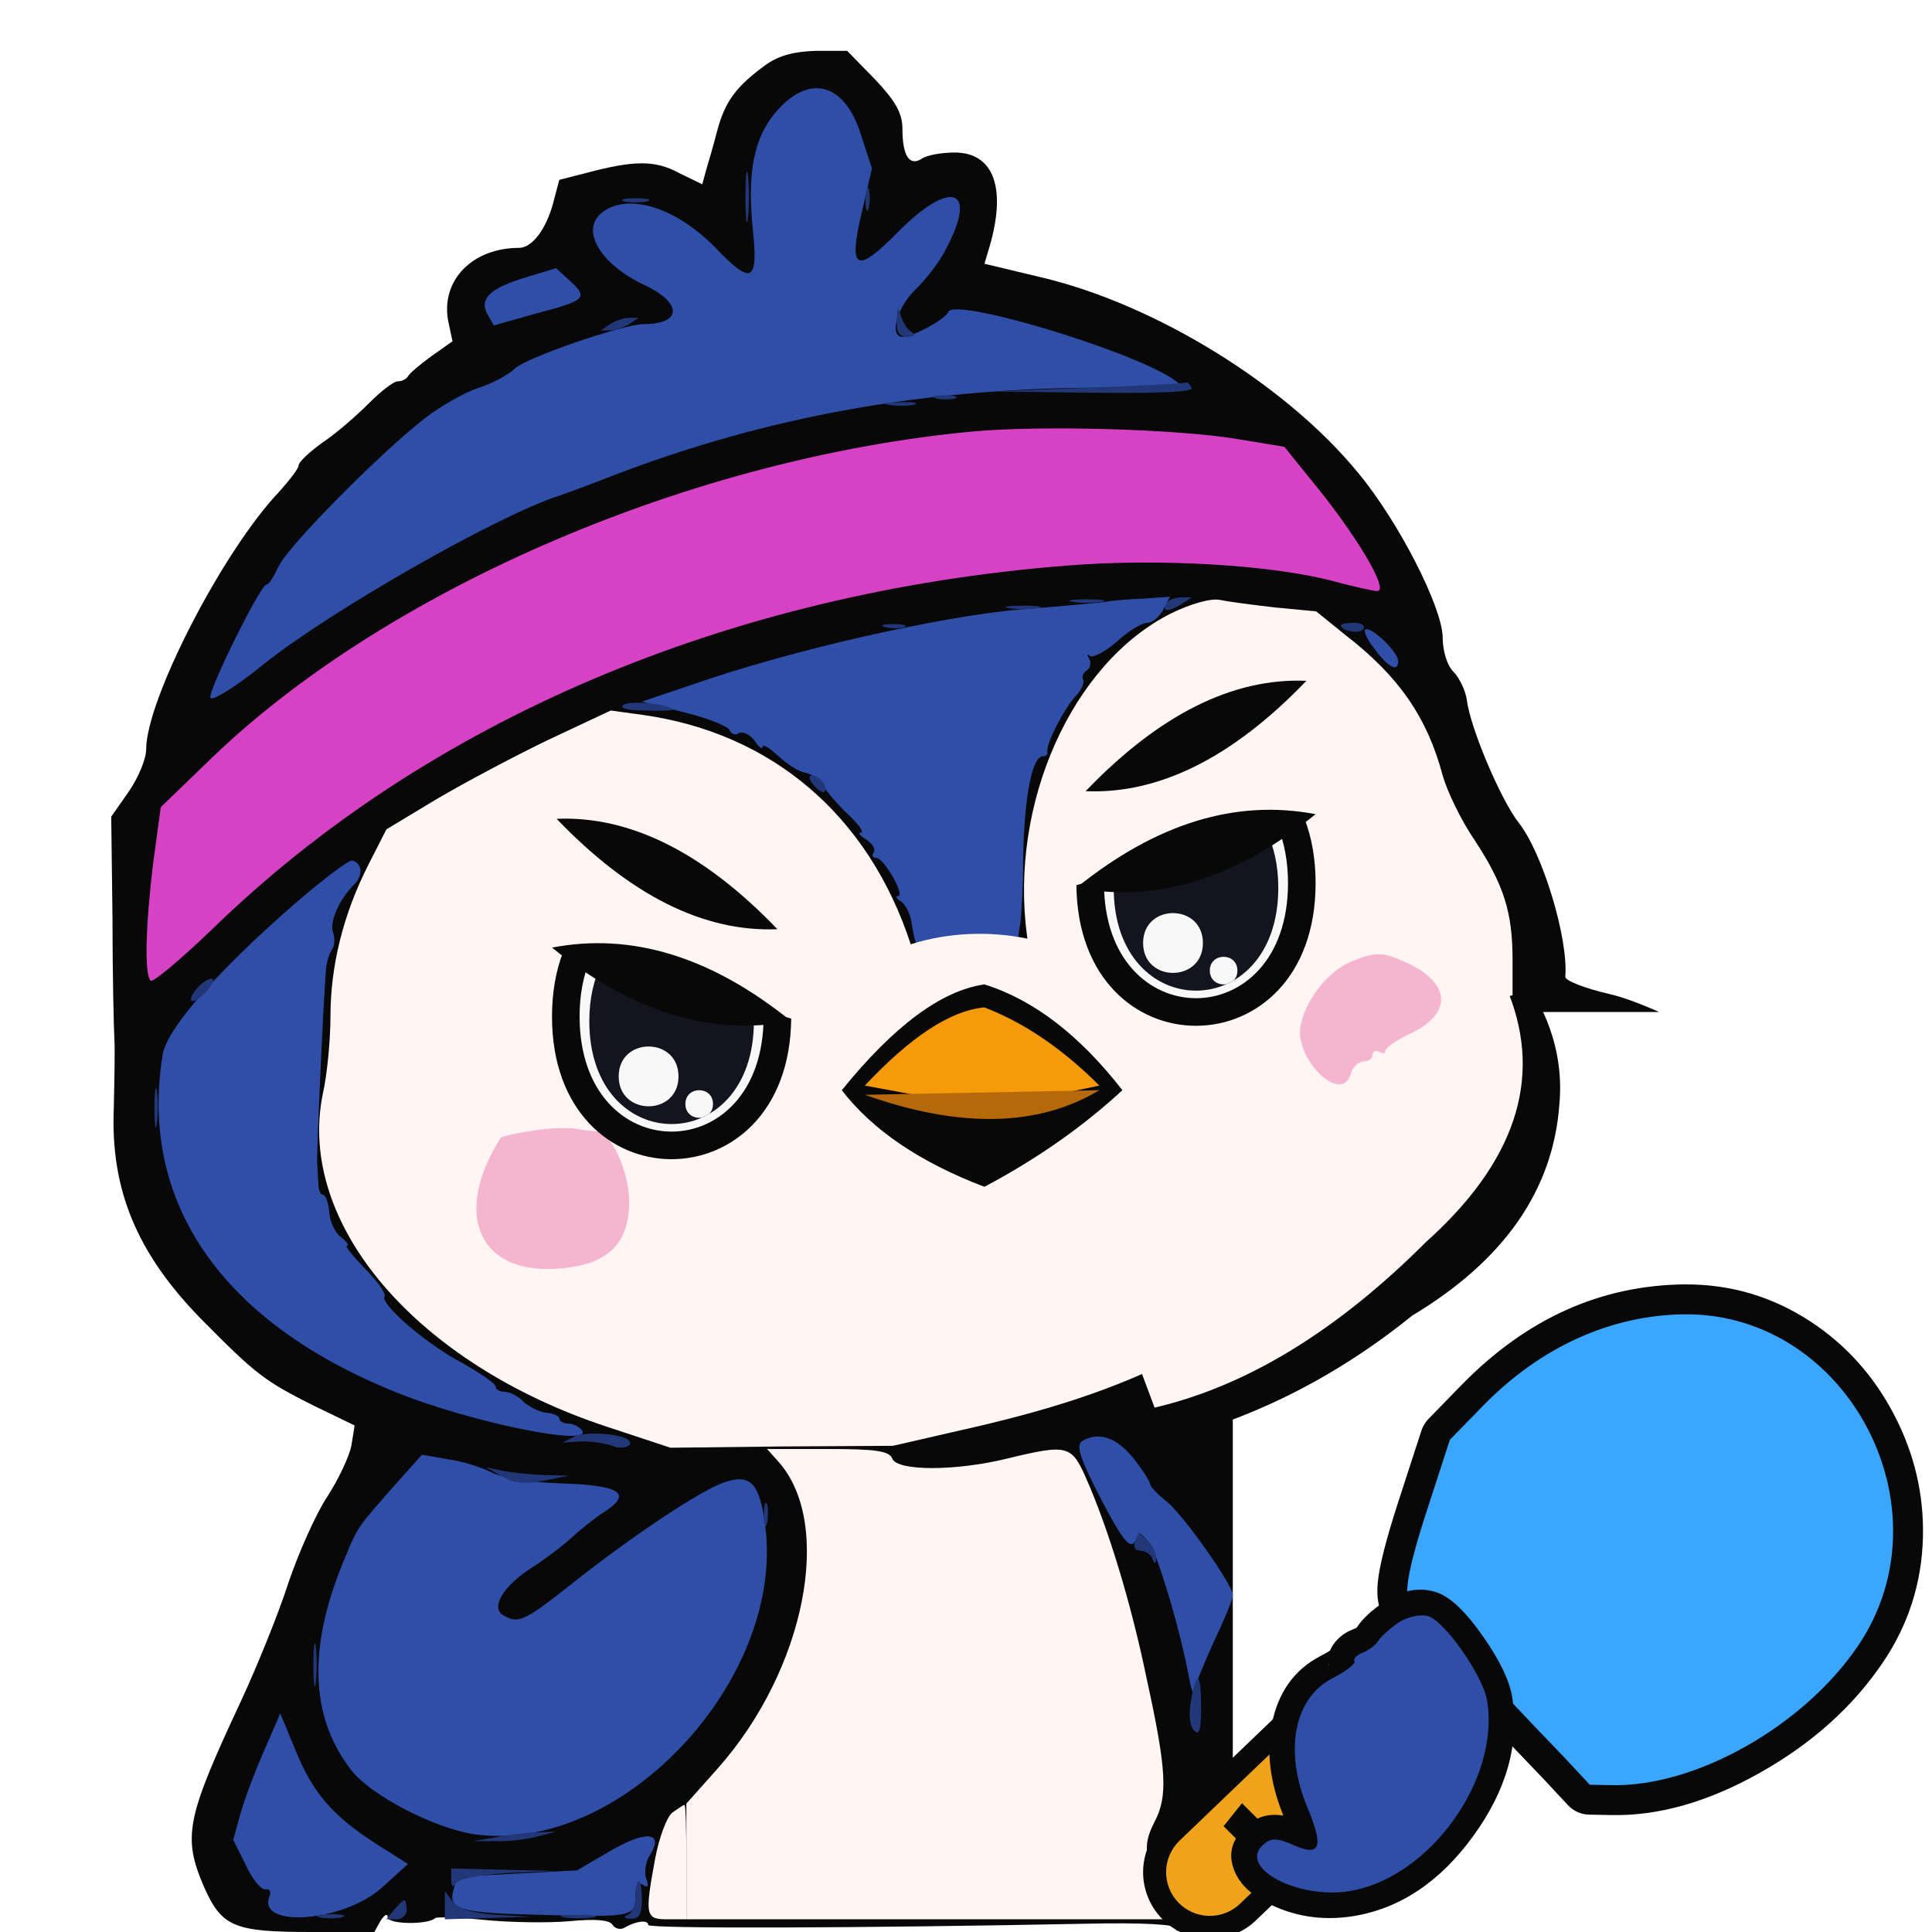
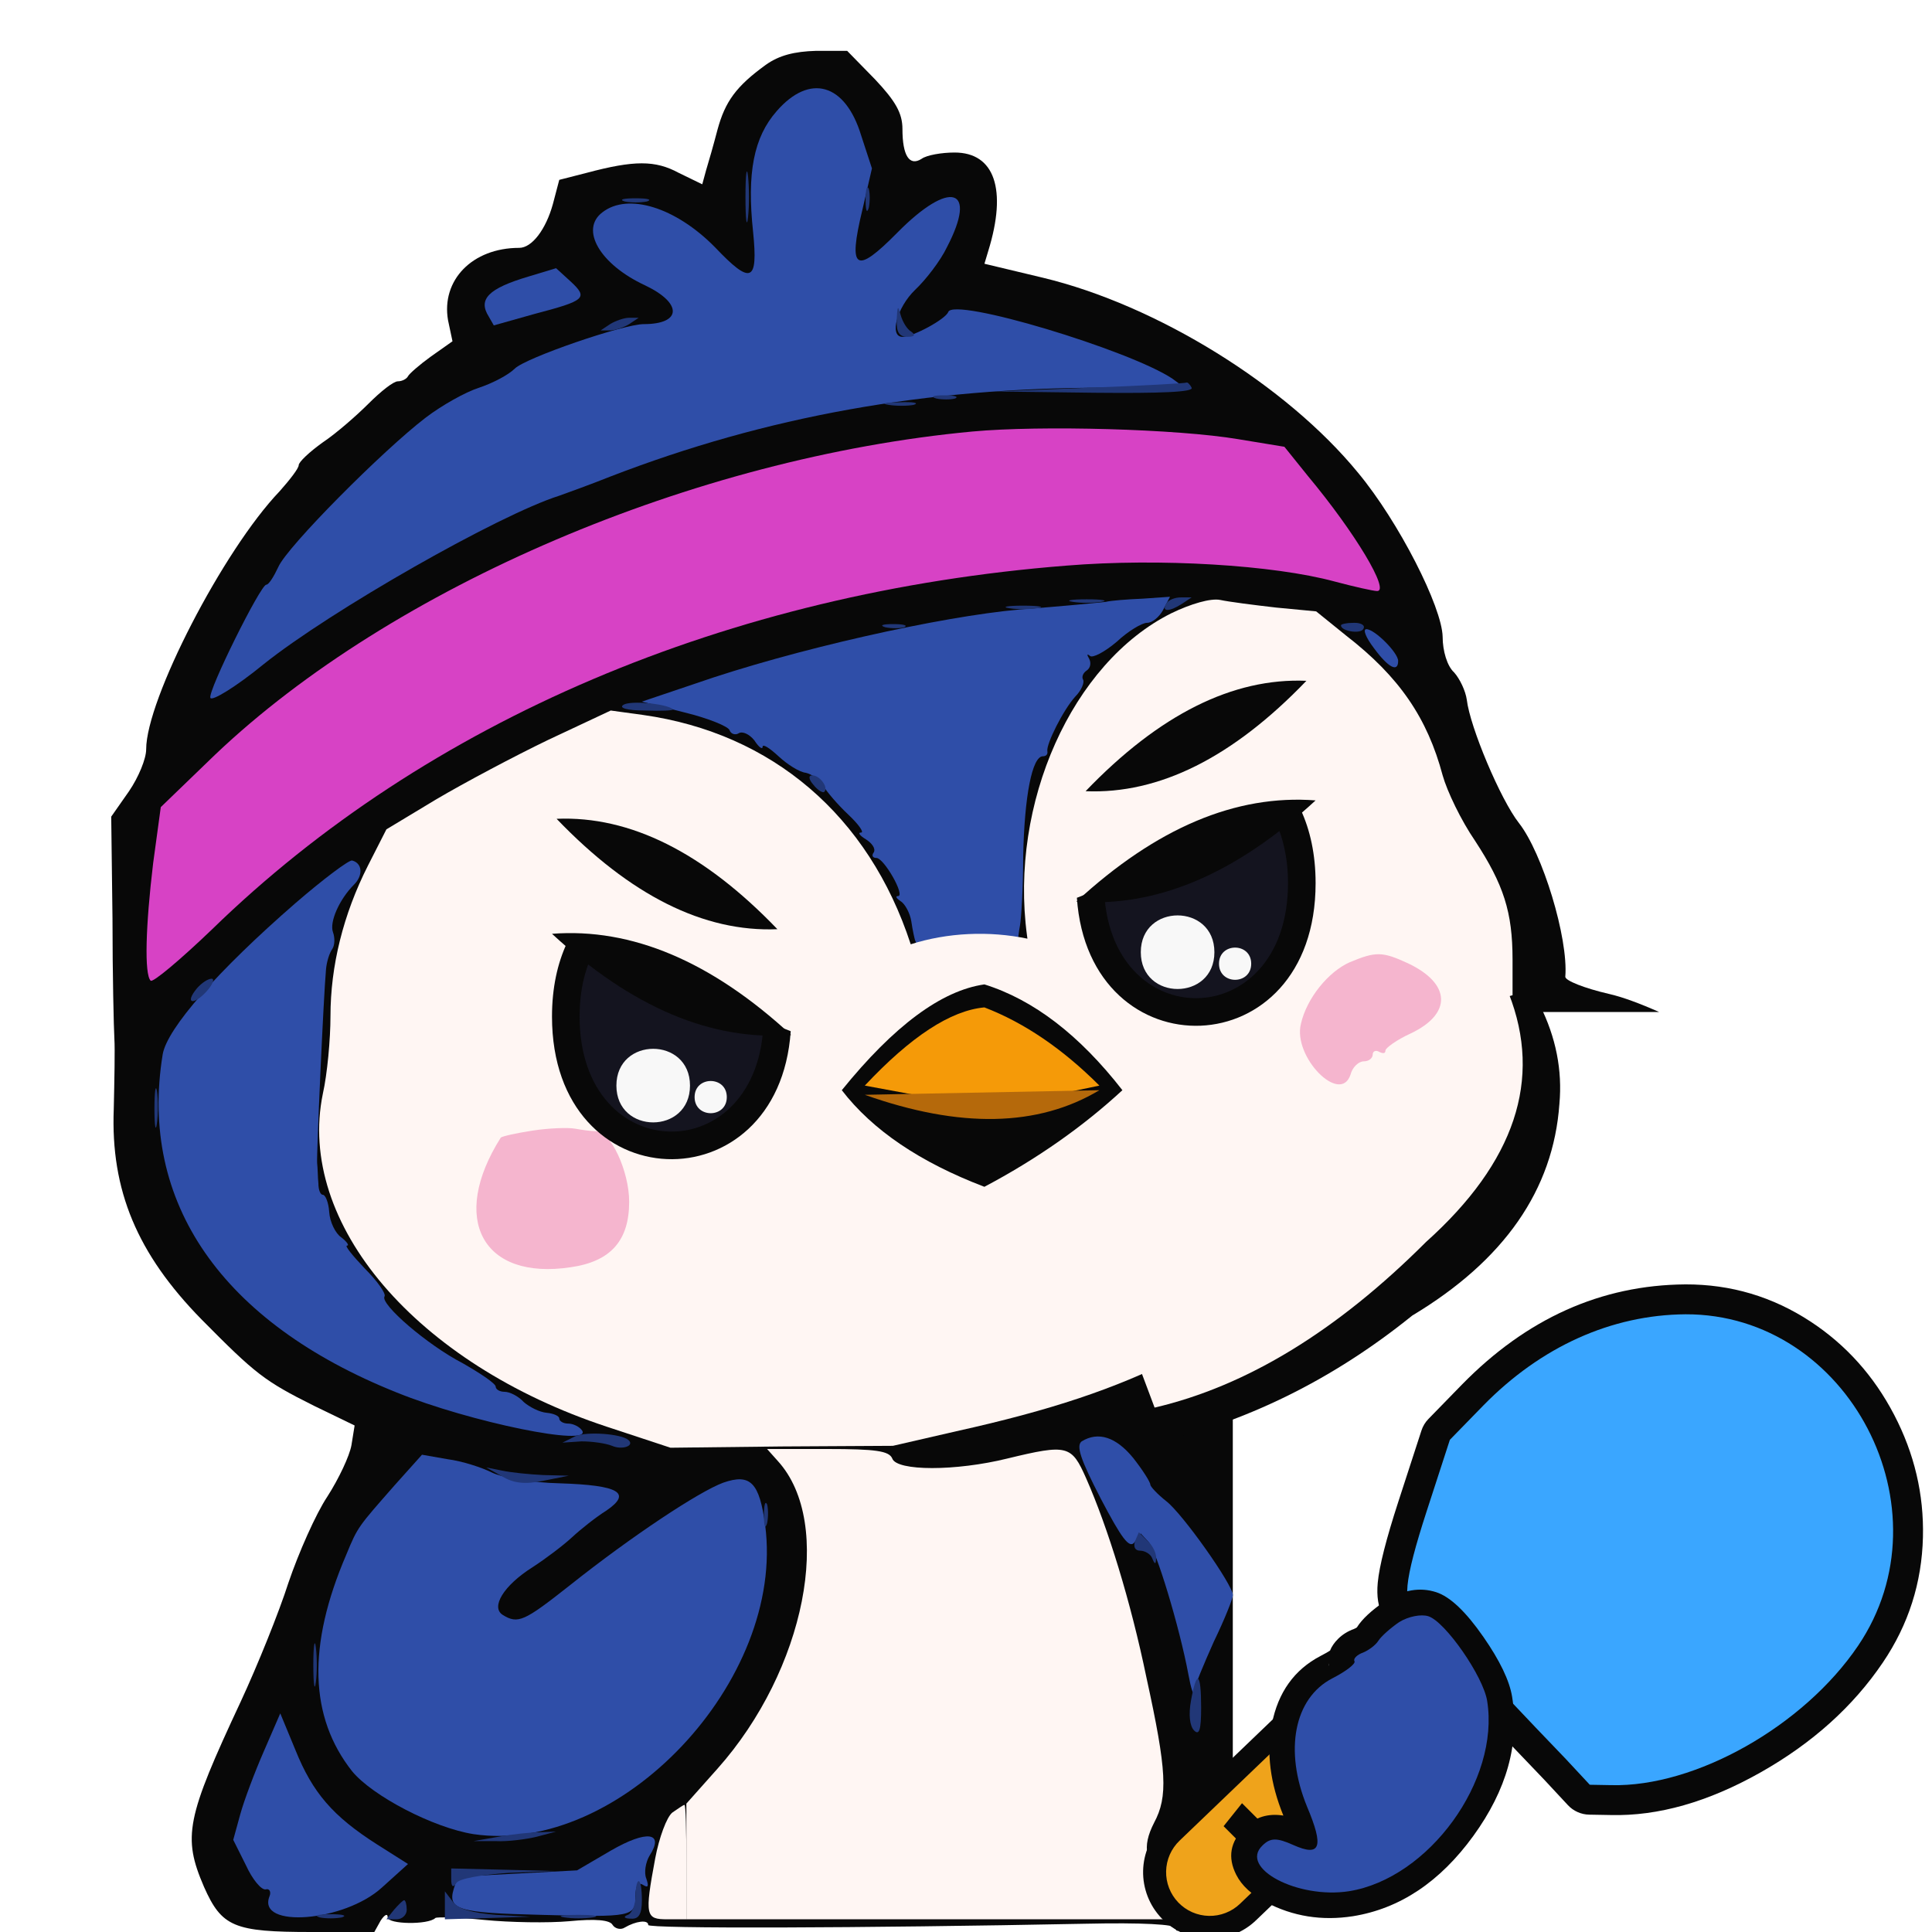
<svg xmlns="http://www.w3.org/2000/svg" viewBox="0 0 420 420" aria-hidden="true" class="sthings" data-character="pip">
  <g data-pip-part="body">
    <path fill="#080808" fill-rule="evenodd" d="M166.48 14.092C169.382 12.02 172.697 11.191 177.395 11.053H184.164L190.243 17.27C194.664 21.967 196.184 24.592 196.184 28.046C196.184 33.849 197.704 36.197 200.329 34.539C201.434 33.711 204.75 33.158 207.513 33.158C216.217 33.158 218.98 41.171 214.836 54.572L214.007 57.336L226.717 60.375C251.447 66.316 279.632 83.724 295.243 102.789C304.086 113.428 313.48 131.941 313.618 138.434C313.618 141.474 314.586 144.789 316.105 146.171C317.349 147.553 318.592 150.178 318.868 152.112C319.559 158.053 326.191 173.803 330.197 178.914C335.309 185.408 340.974 203.921 340.283 212.349C340.283 213.178 344.428 214.836 349.816 216.079C352.695 216.728 356.599 218.186 360.677 220H268V416.327C267.397 416.533 266.736 416.841 266.092 417.237C264.158 418.204 261.809 418.618 260.704 418.204C259.599 417.789 257.941 418.204 257.112 419.033C256.283 419.862 255.592 420 255.592 419.171C255.592 418.342 248.27 417.928 235.974 418.204C187.066 419.171 140.921 419.309 140.921 418.48C140.921 417.237 138.158 417.651 135.809 419.033C134.98 419.586 133.737 419.309 133.184 418.48C132.632 417.375 129.454 417.099 123.789 417.651C119.23 418.066 110.803 417.928 105.276 417.375C99.75 416.822 94.914 416.684 94.638 416.961C93.118 418.48 84.276 418.342 84.276 416.822C84.276 415.855 83.586 416.27 82.757 417.513L81.375 420H67.697C50.842 420 48.217 418.895 44.349 410.191C39.651 399.276 40.48 395.27 52.362 369.849C55.954 362.112 60.651 350.507 62.724 344.013C64.934 337.52 68.664 329.092 71.151 325.362C73.638 321.493 75.987 316.52 76.401 314.171L77.092 309.888L68.25 305.605C57.474 300.217 55.539 298.697 43.796 286.816C29.842 272.586 24.039 258.77 24.73 241.086C24.868 235.007 25.007 228.099 24.868 225.888C24.73 223.539 24.454 211.796 24.454 199.638L24.178 177.533L28.046 172.007C30.118 168.967 31.776 164.961 31.776 162.888C31.776 152.112 48.493 119.645 60.789 106.796C63 104.309 64.934 101.822 64.934 101.132C64.934 100.441 67.283 98.23 70.184 96.158C73.086 94.224 77.507 90.355 80.132 87.73C82.757 85.105 85.52 82.895 86.487 82.895C87.454 82.895 88.421 82.342 88.697 81.789C88.974 81.237 91.184 79.303 93.671 77.507L98.368 74.191L97.401 69.632C95.882 60.928 102.651 53.882 112.875 53.882C115.638 53.882 118.678 49.875 120.197 44.349L121.579 39.099L127.52 37.579C137.882 34.816 142.441 34.816 147.553 37.579L152.664 40.066L153.493 37.026C154.046 35.23 155.151 31.362 155.98 28.184C157.638 22.105 159.987 18.789 166.48 14.092Z" />
    <path fill="#080808" fill-rule="evenodd" d="M318 198Q341 218 339 240Q337 268 307 286Q281 307 250 314L247 301Q285 291 301 270Q322 247 318 223V198Z" />
    <path fill="#2f4ea8" fill-rule="evenodd" d="M168.829 24.178C163.855 29.842 162.336 37.579 163.717 50.428C164.822 61.342 163.303 62.033 155.428 53.743C146.862 45.039 136.5 41.862 130.974 46.145C126 49.875 130.421 57.474 140.23 62.033C148.382 65.901 148.243 70.461 139.954 70.461C135.533 70.461 114.257 77.783 111.908 80.132C110.526 81.513 107.072 83.309 104.171 84.276C101.132 85.243 96.02 88.145 92.566 90.77C83.171 97.954 62.447 118.816 60.513 123.237C59.546 125.309 58.441 127.105 57.888 127.105C56.645 127.105 45.178 150.178 45.73 151.697C46.007 152.526 51.257 149.349 57.336 144.375C71.842 132.77 108.454 111.908 121.579 107.763C123.513 107.072 128.487 105.276 132.632 103.618C166.618 90.493 201.296 84.276 240.118 84.276H257.526L254.901 82.342C245.645 76.125 207.237 64.52 206.132 67.836C205.579 69.355 198.533 73.224 196.184 73.224C193.283 73.224 194.941 66.868 198.947 63C201.296 60.789 204.474 56.645 205.855 53.743C212.625 40.757 206.546 38.961 195.079 50.566C185.961 59.822 184.303 58.717 187.48 45.592L189.553 36.612L187.204 29.428C183.75 18.099 176.013 15.888 168.829 24.178Z" />
    <path fill="#2f4ea8" fill-rule="evenodd" d="M114.947 60.099C106.105 62.724 103.895 65.072 106.243 68.803L107.349 70.737L116.191 68.25C127.243 65.349 127.934 64.796 124.066 61.204L120.888 58.303L114.947 60.099Z" />
    <path fill="#2f4ea8" fill-rule="evenodd" d="M240.395 130.836C239.289 130.974 230.862 131.803 221.743 132.493C204.474 134.013 172.421 141.197 151.007 148.658L139.539 152.526L148.796 154.875C153.908 156.118 158.329 157.914 158.605 158.743C158.882 159.572 159.849 159.849 160.539 159.434C161.368 158.882 162.888 159.572 163.993 160.954C164.961 162.474 165.789 163.026 165.789 162.336C165.789 161.645 167.309 162.612 169.243 164.408C171.178 166.204 173.803 167.862 175.184 168C176.428 168.276 178.224 169.52 178.914 170.763C179.743 172.145 182.092 174.908 184.441 177.118C186.651 179.191 187.895 180.987 187.204 180.987C186.375 180.987 186.928 181.678 188.309 182.507C189.553 183.336 190.382 184.441 189.967 185.27C189.414 185.961 189.691 186.513 190.52 186.513C192.178 186.513 196.875 194.803 195.217 194.803C194.526 194.803 194.941 195.355 195.77 195.908C196.737 196.461 197.842 198.533 198.118 200.329C198.395 202.263 198.809 204.059 198.947 204.474C199.224 204.888 199.224 205.579 199.086 206.132C199.086 206.822 199.638 207.237 200.467 207.237C201.296 207.237 201.711 208.066 201.296 209.171C200.053 212.211 203.921 212.901 209.171 210.691C211.934 209.586 215.664 208.618 217.599 208.618C219.947 208.618 221.053 207.789 221.191 206.132C221.191 204.888 221.467 202.539 221.743 201.158C222.02 199.638 222.434 192.868 222.434 185.961C222.711 173.112 224.368 164.408 226.717 164.408C227.408 164.408 227.822 163.993 227.684 163.303C227.408 161.783 231.138 154.322 233.763 151.421C235.145 150.039 235.836 148.243 235.421 147.691C235.145 147.138 235.421 146.309 236.25 145.757C237.079 145.204 237.217 144.099 236.803 143.27C236.25 142.303 236.25 142.026 236.941 142.579C237.493 143.132 240.118 141.75 242.743 139.539C245.23 137.191 248.27 135.395 249.375 135.395C250.48 135.395 252 134.151 252.829 132.632L254.349 129.73L248.408 130.145C245.092 130.283 241.5 130.559 240.395 130.836Z" />
    <path fill="#2f4ea8" fill-rule="evenodd" d="M298.697 140.921C301.737 145.066 303.947 146.309 303.947 143.684C303.947 141.888 298.836 136.776 297.039 136.776C296.211 136.776 296.901 138.572 298.697 140.921Z" />
    <path fill="#2f4ea8" fill-rule="evenodd" d="M64.243 196.322C47.388 210.967 36.336 223.539 35.368 229.204C30.118 261.395 48.217 287.507 86.211 302.704C102.237 309.197 128.763 314.586 126.553 310.993C126 310.164 124.618 309.474 123.513 309.474C122.408 309.474 121.579 308.921 121.579 308.368C121.579 307.816 120.336 307.263 118.816 307.125C117.296 306.987 115.086 305.882 113.842 304.776C112.737 303.533 110.803 302.566 109.697 302.566C108.592 302.566 107.763 302.013 107.763 301.461C107.763 300.77 104.447 298.559 100.579 296.349C92.842 292.342 82.618 283.5 83.586 281.842C84 281.289 82.066 278.526 79.303 275.763C76.678 273 74.882 270.789 75.434 270.789C75.987 270.789 75.434 269.961 74.191 268.993C72.947 268.164 71.704 265.678 71.566 263.467C71.428 261.395 70.737 259.737 70.184 259.737C69.632 259.737 69.217 258.632 69.217 257.25C69.079 256.007 69.079 253.934 68.941 252.829C68.803 250.895 70.322 216.77 70.875 210.691C71.013 209.171 71.566 207.237 72.257 206.27C72.809 205.441 72.809 203.783 72.395 202.678C71.566 200.467 73.776 195.493 76.954 192.316C79.026 190.243 78.75 187.618 76.539 187.066C75.849 186.928 70.322 191.072 64.243 196.322Z" />
    <path fill="#2f4ea8" fill-rule="evenodd" d="M235.145 313.342C233.901 314.309 234.868 317.211 239.289 325.776C243.849 334.48 245.507 336.691 246.612 335.309L247.993 333.375L249.651 335.171C251.309 336.829 256.421 353.684 258.355 364.046C258.908 367.086 259.461 368.743 259.599 367.776C259.599 366.671 261.671 361.836 263.882 356.862C266.23 352.026 268.026 347.467 268.026 346.776C268.026 344.566 257.112 329.092 253.52 326.329C251.586 324.809 250.066 323.151 250.066 322.737C250.066 322.184 248.408 319.559 246.336 316.934C242.605 312.375 238.737 311.132 235.145 313.342Z" />
    <path fill="#2f4ea8" fill-rule="evenodd" d="M85.796 322.875C77.921 331.855 77.783 331.855 75.296 337.934C66.73 357.829 67.283 373.303 76.539 385.046C80.961 390.434 94.224 397.342 102.928 398.724C134.842 403.421 170.763 365.289 166.342 331.579C165.099 322.322 163.164 320.25 157.224 322.322C151.974 324.257 137.329 333.928 123.789 344.704C113.98 352.441 112.599 353.132 109.283 351.059C106.658 349.401 109.421 344.704 115.776 340.697C118.539 338.901 122.408 336 124.342 334.204C126.276 332.408 129.592 329.783 131.803 328.401C137.467 324.533 134.566 322.875 121.717 322.461C115.5 322.322 109.145 321.217 106.934 320.112C104.724 319.007 100.441 317.625 97.263 317.211L91.737 316.243L85.796 322.875Z" />
    <path fill="#2f4ea8" fill-rule="evenodd" d="M57.336 380.763C55.401 385.184 53.053 391.401 52.224 394.441L50.704 399.967L53.467 405.493C54.849 408.533 56.783 410.882 57.75 410.743C58.579 410.467 58.993 411.296 58.579 412.263C55.816 419.309 74.882 417.789 83.033 410.329L88.697 405.217L81.928 400.934C72.395 394.855 67.974 389.743 64.243 380.487L60.928 372.474L57.336 380.763Z" />
    <path fill="#2f4ea8" fill-rule="evenodd" d="M132.77 402.316 125.447 406.599 112.461 407.289 99.474 407.98 98.645 410.605C97.263 415.164 99.612 415.855 117.572 416.27C137.467 416.822 138.158 416.684 138.158 412.125C138.158 409.914 138.711 409.086 139.816 409.776C140.921 410.467 141.059 410.053 140.507 408.395C139.954 407.151 140.368 404.803 141.197 403.421C144.513 398.309 140.645 397.757 132.77 402.316Z" />
    <path fill="#213777" fill-rule="evenodd" d="M162.059 42.829C162.059 47.803 162.336 49.737 162.612 47.25C162.888 44.901 162.888 40.757 162.612 38.27C162.336 35.921 162.059 37.855 162.059 42.829Z" />
    <path fill="#213777" fill-rule="evenodd" d="M188.171 43.52C188.171 45.73 188.447 46.559 188.862 45.178C189.138 43.934 189.138 42 188.862 41.033C188.447 40.204 188.171 41.171 188.171 43.52Z" />
    <path fill="#213777" fill-rule="evenodd" d="M135.809 43.796C137.053 44.072 139.263 44.072 140.645 43.796C141.888 43.382 140.783 43.105 138.158 43.105C135.533 43.105 134.428 43.382 135.809 43.796Z" />
    <path fill="#213777" fill-rule="evenodd" d="M194.941 69.355C194.803 72.257 195.493 73.224 197.289 73.224C198.809 73.224 199.086 72.809 198.118 72.118C197.151 71.566 196.184 69.908 195.77 68.388C195.217 66.316 195.079 66.454 194.941 69.355Z" />
    <path fill="#213777" fill-rule="evenodd" d="M132.632 70.461 130.559 71.842H132.632C133.737 71.842 135.671 71.151 136.776 70.461L138.849 69.079H136.776C135.671 69.079 133.737 69.77 132.632 70.461Z" />
    <path fill="#213777" fill-rule="evenodd" d="M236.941 84.276 216.217 85.105 238.046 85.382C252.276 85.52 259.599 85.243 259.046 84.276C258.632 83.447 258.079 83.033 257.941 83.171C257.803 83.309 248.408 83.862 236.941 84.276Z" />
    <path fill="#213777" fill-rule="evenodd" d="M203.507 86.625C204.75 86.901 206.684 86.901 207.651 86.625C208.48 86.211 207.513 85.934 205.164 85.934C202.954 85.934 202.125 86.211 203.507 86.625Z" />
    <path fill="#213777" fill-rule="evenodd" d="M193.145 88.007C194.803 88.283 197.289 88.283 198.671 88.007C199.914 87.592 198.533 87.316 195.493 87.454C192.454 87.454 191.349 87.73 193.145 88.007Z" />
    <path fill="#213777" fill-rule="evenodd" d="M233.211 130.836C234.868 131.112 237.632 131.112 239.428 130.836C241.086 130.559 239.704 130.283 236.25 130.283C232.796 130.283 231.414 130.559 233.211 130.836Z" />
    <path fill="#213777" fill-rule="evenodd" d="M253.52 131.25C252.414 133.046 254.211 133.046 256.974 131.25L259.046 129.868H256.697C255.454 129.868 253.934 130.421 253.52 131.25Z" />
    <path fill="#213777" fill-rule="evenodd" d="M219.395 132.217C221.053 132.493 223.816 132.493 225.612 132.217C227.27 131.941 225.888 131.664 222.434 131.664C218.98 131.664 217.599 131.941 219.395 132.217Z" />
    <path fill="#213777" fill-rule="evenodd" d="M192.454 136.362C193.697 136.638 195.632 136.638 196.599 136.362C197.428 135.947 196.461 135.671 194.112 135.671C191.901 135.671 191.072 135.947 192.454 136.362Z" />
    <path fill="#213777" fill-rule="evenodd" d="M291.513 135.947C291.513 137.191 295.658 137.882 296.349 136.776C296.901 135.947 295.934 135.395 294.414 135.395C292.757 135.395 291.513 135.671 291.513 135.947Z" />
    <path fill="#213777" fill-rule="evenodd" d="M135.533 153.217C134.428 153.908 136.362 154.461 140.23 154.461C143.822 154.599 146.586 154.461 146.309 154.184C144.789 152.941 137.053 152.25 135.533 153.217Z" />
    <path fill="#213777" fill-rule="evenodd" d="M176.842 170.625C177.809 171.868 178.914 172.421 179.191 172.145C180.158 171.178 178.224 168.553 176.566 168.553C175.737 168.553 175.737 169.382 176.842 170.625Z" />
    <path fill="#213777" fill-rule="evenodd" d="M42.829 214.836C40.066 218.151 42 218.704 44.901 215.526C46.283 214.007 46.697 212.763 46.007 212.763C45.178 212.763 43.796 213.73 42.829 214.836Z" />
    <path fill="#213777" fill-rule="evenodd" d="M33.572 241.086C33.572 244.816 33.849 246.336 34.125 244.125C34.401 242.053 34.401 239.013 34.125 237.217C33.849 235.559 33.572 237.217 33.572 241.086Z" />
    <path fill="#213777" fill-rule="evenodd" d="M125.033 312.237 122.27 313.618 126.414 313.342C128.763 313.342 131.664 313.757 133.046 314.309C135.257 315.276 138.02 314.309 136.638 313.066C135.118 311.684 127.52 311.132 125.033 312.237Z" />
    <path fill="#213777" fill-rule="evenodd" d="M109.145 320.941C111.632 322.461 114.118 322.737 118.125 321.908L123.651 320.803L118.125 320.664C115.086 320.526 111.079 320.112 109.145 319.697L105.691 319.007L109.145 320.941Z" />
    <path fill="#213777" fill-rule="evenodd" d="M166.066 329.507C166.066 331.717 166.342 332.546 166.757 331.164C167.033 329.921 167.033 327.987 166.757 327.02C166.342 326.191 166.066 327.158 166.066 329.507Z" />
    <path fill="#213777" fill-rule="evenodd" d="M246.75 335.033C246.336 336.276 246.75 337.105 247.855 337.105C248.961 337.105 250.204 337.934 250.48 338.763C251.033 340.145 251.309 340.145 251.309 338.763C251.447 337.796 250.618 336 249.513 335.033L247.579 333.099L246.75 335.033Z" />
    <path fill="#213777" fill-rule="evenodd" d="M68.112 361.974C68.112 366.118 68.388 367.914 68.664 365.704C68.941 363.632 68.941 360.316 68.664 358.105C68.388 356.033 68.112 357.829 68.112 361.974Z" />
    <path fill="#213777" fill-rule="evenodd" d="M258.908 369.711C258.355 372.75 258.632 375.237 259.599 376.204C260.704 377.309 261.118 376.066 261.118 371.23C261.118 363.493 260.151 362.803 258.908 369.711Z" />
    <path fill="#213777" fill-rule="evenodd" d="M281.98 379.934C281.98 381.868 282.533 384.355 283.224 385.461L284.605 387.533L284.467 385.461C284.329 384.355 283.776 381.868 283.224 379.934L282.118 376.48L281.98 379.934Z" />
    <path fill="#213777" fill-rule="evenodd" d="M108.454 399.276 102.928 400.243H107.763C110.388 400.382 114.533 399.829 116.743 399.276L120.888 398.171L117.434 398.309C115.5 398.309 111.493 398.724 108.454 399.276Z" />
    <path fill="#213777" fill-rule="evenodd" d="M98.092 408.533C98.092 410.191 98.507 410.467 99.197 409.362C99.75 408.395 104.586 407.566 110.526 407.151L120.888 406.737L109.559 406.461L98.092 406.184V408.533Z" />
    <path fill="#213777" fill-rule="evenodd" d="M138.158 412.263C138.158 414.059 137.329 415.993 136.5 416.27C135.395 416.684 135.671 417.099 137.191 417.099C138.849 417.237 139.539 416.132 139.539 413.092C139.539 410.743 139.263 408.947 138.849 408.947C138.434 408.947 138.158 410.467 138.158 412.263Z" />
    <path fill="#213777" fill-rule="evenodd" d="M291.237 409.914C292.895 410.191 295.382 410.191 296.763 409.914C298.007 409.5 296.625 409.224 293.586 409.362C290.546 409.362 289.441 409.638 291.237 409.914Z" />
    <path fill="#213777" fill-rule="evenodd" d="M96.711 414.197V417.237L106.105 416.961L115.362 416.684L107.763 416.27C102.789 415.855 99.612 415.026 98.507 413.507L96.711 411.158V414.197Z" />
    <path fill="#213777" fill-rule="evenodd" d="M85.658 415.164 84 417.237H86.211C87.454 417.237 88.421 416.27 88.421 415.164C88.421 414.059 88.145 413.092 87.868 413.092C87.592 413.092 86.625 414.059 85.658 415.164Z" />
    <path fill="#213777" fill-rule="evenodd" d="M69.493 416.822C70.737 417.099 72.947 417.099 74.329 416.822C75.572 416.408 74.467 416.132 71.842 416.132C69.217 416.132 68.112 416.408 69.493 416.822Z" />
    <path fill="#213777" fill-rule="evenodd" d="M122.684 416.822C124.342 417.099 127.105 417.099 128.901 416.822C130.559 416.546 129.178 416.27 125.724 416.27C122.27 416.27 120.888 416.546 122.684 416.822Z" />
    <path fill="#fff6f3" fill-rule="evenodd" d="M254.625 133.322C258.908 131.25 263.191 130.007 265.263 130.421C267.197 130.836 272.586 131.526 277.421 132.079L286.125 132.908L292.618 138.158C304.224 147.138 310.303 156.118 313.618 168.553C314.586 172.007 317.625 178.362 320.664 182.783C326.882 192.316 328.816 198.257 328.816 208.618V216.355L323.013 217.875C319.697 218.842 315.967 219.947 314.586 220.362C312.789 221.191 312.375 220.776 313.066 219.257C314.309 215.941 311.408 211.934 305.882 209.309L300.77 206.961L295.52 208.48C289.855 210.138 284.191 216.493 282.809 222.434C281.842 226.303 285.849 234.454 289.441 235.697C290.961 236.25 289.993 238.184 285.849 243.572C276.868 254.763 272.033 265.954 268.855 281.842L267.336 289.441L255.592 295.243C242.467 301.875 228.513 306.572 207.928 311.132L194.112 314.309L169.934 314.447L145.757 314.724L131.941 310.164C90.493 296.487 64.382 265.954 70.184 237.77C71.151 233.487 71.842 225.888 71.842 220.914C71.842 210 74.605 198.809 79.993 188.171L84 180.296L94.776 173.803C100.855 170.211 111.77 164.408 119.23 160.816L132.77 154.461L139.816 155.428C167.854 159.394 188.852 177.307 197.983 205.279C206.001 202.726 215.018 202.319 223.355 204.057L223.263 203.368C219.395 174.632 233.072 144.099 254.625 133.322Z" />
    <path fill="#fff6f3" fill-rule="evenodd" d="M273 208Q310 195 328 216Q339 244 310 270Q281 299 251 306L245 290Q264 265 267 241L273 208Z" />
    <path fill="#fff6f3" fill-rule="evenodd" d="M146.171 394.026C144.928 394.993 143.27 399.553 142.441 403.974C140.092 416.546 140.368 417.237 145.066 417.237H149.211V404.803C149.211 397.895 149.072 392.368 148.796 392.368C148.52 392.368 147.414 393.197 146.171 394.026Z" />
    <path fill="#fff6f3" fill-rule="evenodd" d="M169.105 317.625C181.401 331.164 175.046 363.079 155.98 384.493L149.211 392.092V404.664V417.237H203.092H256.974V413.783C256.974 411.711 255.73 409.5 253.52 408.118C248.961 405.079 248.132 401.625 250.895 396.237C253.934 390.572 253.658 384.908 249.237 364.737C245.783 348.02 240.809 331.993 236.112 321.355C232.934 314.171 232.105 313.895 218.98 317.072C207.789 319.836 194.941 319.836 193.974 317.072C193.283 315.414 190.382 315 179.882 315H166.757L169.105 317.625Z" />
    <path fill="#d742c5" fill-rule="evenodd" d="M211.382 93.809C150.868 99.474 85.243 127.52 46.836 163.993L34.954 175.461L33.296 187.618C31.638 201.434 31.362 211.796 32.743 213.178C33.158 213.73 39.237 208.618 46.145 201.987C92.704 156.671 158.329 128.763 231.829 122.961C252.138 121.303 276.868 122.822 290.132 126.414C294.276 127.52 298.559 128.487 299.388 128.487C302.151 128.487 294.691 115.914 284.329 103.48L279.217 97.125L269.132 95.467C256.007 93.257 226.303 92.428 211.382 93.809Z" />
    <path fill="#f5b5ce" fill-rule="evenodd" d="M293.447 209.171C288.75 211.243 284.053 217.046 282.809 222.572C281.013 229.757 291.375 240.257 293.586 233.625C294 231.967 295.382 230.724 296.487 230.724C297.592 230.724 298.421 230.033 298.421 229.204C298.421 228.513 299.112 228.237 299.803 228.651C300.632 229.066 301.184 229.066 301.184 228.375C301.184 227.822 303.671 226.026 306.711 224.645C315.691 220.362 315.414 213.868 306.158 209.447C300.493 206.822 299.112 206.822 293.447 209.171Z" />
    <path fill="#f5b5ce" fill-rule="evenodd" d="M115.776 245.783C112.184 246.336 109.145 247.026 108.868 247.303C97.678 264.987 104.862 278.388 124.066 275.487C132.77 274.243 136.776 269.684 136.776 261.257C136.776 254.625 132.77 245.921 129.592 245.921C128.625 245.921 126.553 245.645 125.033 245.368C123.513 245.092 119.368 245.23 115.776 245.783Z" />
  </g>
  <g data-pip-part="racket">
    <path fill="#080808" fill-rule="evenodd" d="M346.036 347.466 273.036 417.466Q272.005 418.454 270.801 419.223Q269.597 419.991 268.267 420.51Q266.936 421.028 265.53 421.278Q264.124 421.527 262.696 421.497Q261.268 421.467 259.873 421.159Q258.479 420.851 257.171 420.277Q255.864 419.703 254.693 418.885Q253.523 418.067 252.534 417.036Q251.546 416.005 250.777 414.801Q250.009 413.597 249.49 412.267Q248.972 410.936 248.722 409.53Q248.473 408.124 248.503 406.696Q248.533 405.268 248.841 403.873Q249.149 402.479 249.723 401.171Q250.297 399.864 251.115 398.693Q251.934 397.523 252.964 396.534L325.964 326.534Q326.995 325.546 328.199 324.777Q329.403 324.009 330.733 323.49Q332.064 322.972 333.47 322.722Q334.876 322.473 336.304 322.503Q337.732 322.533 339.126 322.841Q340.521 323.149 341.829 323.723Q343.136 324.297 344.307 325.115Q345.477 325.934 346.466 326.964Q347.454 327.995 348.223 329.199Q348.991 330.403 349.51 331.733Q350.028 333.064 350.278 334.47Q350.527 335.876 350.497 337.304Q350.467 338.732 350.159 340.126Q349.851 341.521 349.277 342.828Q348.703 344.136 347.885 345.307Q347.067 346.477 346.036 347.466Z" />
    <path fill="#efa31b" fill-rule="evenodd" d="M342.575 343.857 269.575 413.857Q268.9 414.505 268.111 415.008Q267.322 415.511 266.451 415.851Q265.579 416.191 264.657 416.354Q263.736 416.517 262.801 416.498Q261.865 416.478 260.952 416.276Q260.038 416.075 259.181 415.699Q258.324 415.323 257.558 414.786Q256.791 414.25 256.143 413.575Q255.495 412.9 254.992 412.111Q254.489 411.322 254.149 410.451Q253.809 409.579 253.646 408.657Q253.482 407.736 253.502 406.801Q253.522 405.865 253.723 404.952Q253.925 404.038 254.301 403.181Q254.677 402.324 255.213 401.558Q255.75 400.791 256.425 400.143L329.425 330.143Q330.1 329.495 330.889 328.992Q331.678 328.489 332.549 328.149Q333.421 327.809 334.342 327.646Q335.264 327.482 336.199 327.502Q337.135 327.522 338.048 327.723Q338.962 327.925 339.819 328.301Q340.676 328.677 341.442 329.213Q342.209 329.75 342.857 330.425Q343.505 331.1 344.008 331.889Q344.511 332.678 344.851 333.549Q345.191 334.421 345.354 335.342Q345.517 336.264 345.498 337.199Q345.478 338.135 345.276 339.048Q345.075 339.962 344.699 340.819Q344.323 341.675 343.786 342.442Q343.25 343.209 342.575 343.857Z" />
    <path fill="#080808" fill-rule="evenodd" d="M320 344 333 357 329 362 316 349 320 344Z" />
    <path fill="#080808" fill-rule="evenodd" d="M270 392 283 405 279 410 266 397 270 392Z" />
    <g data-pip-part="blade">
      <path fill="#080808" fill-rule="evenodd" d="M366.395 279.215Q381.219 279.169 393.634 287.321Q405.175 294.899 411.775 307.574Q418.367 320.233 418.031 334.14Q417.671 349.078 409.309 361.425Q399.589 375.789 382.725 385.309Q365.638 394.954 350.17 394.573L345.49 394.49Q344.167 394.467 342.958 393.928Q341.749 393.389 340.847 392.42L335.673 386.86L325.94 376.679L321.208 371.674Q312.815 362.747 310.923 361.282Q307.833 359.176 305.654 355.242Q302.518 354.577 300.664 351.29Q299.09 348.502 299.513 344.042Q300.024 338.642 303.975 326.483L309.009 310.992Q309.477 309.55 310.535 308.464L317.803 301.006Q338.928 279.424 366.367 279.216ZM308.367 355.354Q309.302 355.311 310.369 354.947Q309.999 355.073 309.616 355.154Q308.974 355.291 308.367 355.354Z" />
      <path fill="#3aa6ff" fill-rule="evenodd" d="M366.416 285.715C350.295 285.838 334.973 292.757 322.448 305.553L315.19 313L310.157 328.492C305.2 343.747 304.615 349.571 308.266 348.796C308.855 348.595 310.161 349.804 311.04 351.527C311.838 353.094 313.505 355.205 314.691 355.982C315.956 356.916 320.988 361.951 325.944 367.222C330.899 372.492 337.439 379.324 340.372 382.369L345.605 387.991L350.285 388.074C368.573 388.525 392.104 375.252 403.925 357.782C424.029 328.099 401.883 285.603 366.416 285.715Z" />
    </g>
    <path fill="#080808" fill-rule="evenodd" d="M301.048 348.098Q301.153 348.025 301.262 347.958Q306.97 344.424 312.226 346.132Q316.748 347.601 322.48 355.852Q327.869 363.611 328.722 368.87Q331.183 384.109 320.285 399.118Q309.407 414.1 294.135 416.565Q283.968 418.153 275.198 413.531Q270.535 411.074 268.756 407.573Q265.863 401.88 270.558 397.312Q273.975 393.889 278.992 394.689Q274.676 384.084 276.49 374.796Q278.506 364.47 287.074 359.99Q288.285 359.373 289.142 358.818Q289.665 357.479 290.942 356.222Q292.337 354.85 294.353 354.117Q294.916 353.875 294.982 353.77Q296.642 351.118 301.048 348.098ZM288.85 361.575Q288.97 362.887 289.937 364.261Q289.712 363.942 289.535 363.594Q289.01 362.564 288.85 361.575Z" />
    <path fill="#2f4ea8" fill-rule="evenodd" d="M304.158 352.634C302.289 353.915 300.249 355.722 299.644 356.688C299.04 357.654 297.519 358.758 296.343 359.247C295.036 359.694 294.169 360.574 294.435 361.097C294.833 361.662 292.53 363.383 289.57 364.891C281.346 369.191 279.116 380.524 284.146 392.763C287.839 401.517 287.113 403.75 281.151 401.087C277.6 399.497 276.158 399.465 274.423 401.225C269.349 406.114 282.114 412.876 293.286 411.131C310.61 408.334 326.089 387.071 323.293 369.747C322.422 364.379 314.206 352.558 310.527 351.362C308.95 350.85 306.158 351.396 304.158 352.634Z" />
  </g>
  <g class="sthings-face" data-face="angry">
-     <path fill="#fff6f3" fill-rule="evenodd" d="M122.311 207.232C132.39 180.337 172 184.926 172 221C172 221.143 171.999 221.286 171.998 221.428L122.311 207.232Z" />
-     <path fill="#080808" fill-rule="evenodd" d="M120 221C120 215.742 120.842 211.152 122.311 207.232L171.998 221.428C171.64 262.332 120 262.189 120 221Z" />
-     <path fill="#f8f8f8" fill-rule="evenodd" d="M126 221C126 216.306 126.793 212.274 128.156 208.902L165.98 219.708C165.993 220.133 166 220.564 166 221C166 254.333 126 254.333 126 221Z" />
-     <path fill="#14141f" fill-rule="evenodd" d="M128.111 222C128.111 217.061 129.093 212.94 130.732 209.638L163.768 219.077C163.848 220.017 163.889 220.991 163.889 222C163.889 251.813 128.111 251.813 128.111 222Z" />
-     <path fill="#f8f8f8" fill-rule="evenodd" d="M134.5 234C134.5 225.334 147.5 225.334 147.5 234C147.5 242.666 134.5 242.666 134.5 234Z" />
-     <path fill="#f8f8f8" fill-rule="evenodd" d="M149 240C149 236 155 236 155 240C155 240.926 154.679 241.637 154.184 242.135C153.67 242.435 153.145 242.705 152.61 242.944C150.937 243.254 149 242.273 149 240Z" />
-     <path fill="#080808" fill-rule="evenodd" d="M120 206Q146 201 172 222Q146 227 120 206Z" />
-     <path fill="#fff6f3" fill-rule="evenodd" d="M234 192C234 155.926 273.61 151.337 283.689 178.232L234.002 192.428C234.001 192.286 234 192.143 234 192Z" />
-     <path fill="#080808" fill-rule="evenodd" d="M283.689 178.232C285.158 182.152 286 186.742 286 192C286 233.189 234.36 233.332 234.002 192.428L283.689 178.232Z" />
-     <path fill="#f8f8f8" fill-rule="evenodd" d="M240 192C240 191.564 240.007 191.133 240.02 190.708L277.844 179.902C279.207 183.274 280 187.306 280 192C280 225.333 240 225.333 240 192Z" />
-     <path fill="#14141f" fill-rule="evenodd" d="M242.111 193C242.111 191.991 242.152 191.017 242.232 190.077L275.268 180.638C276.907 183.94 277.889 188.061 277.889 193C277.889 222.813 242.111 222.813 242.111 193Z" />
-     <path fill="#f8f8f8" fill-rule="evenodd" d="M248.5 205C248.5 196.334 261.5 196.334 261.5 205C261.5 213.666 248.5 213.666 248.5 205Z" />
-     <path fill="#f8f8f8" fill-rule="evenodd" d="M263 211C263 207 269 207 269 211C269 211.926 268.679 212.637 268.184 213.135C267.67 213.435 267.145 213.705 266.61 213.944C264.937 214.254 263 213.273 263 211Z" />
-     <path fill="#080808" fill-rule="evenodd" d="M234 193Q260 172 286 177Q260 198 234 193Z" />
+     <path fill="#fff6f3" fill-rule="evenodd" d="M123.223 205.052C134.571 180.618 172 185.934 172 221C172 222.086 171.964 223.144 171.894 224.173L123.223 205.052Z" />
+     <path fill="#080808" fill-rule="evenodd" d="M120 221C120 214.734 121.195 209.418 123.223 205.052L171.894 224.173C169.303 262.304 120 261.246 120 221Z" />
+     <path fill="#14141f" fill-rule="evenodd" d="M126 221C126 215.526 127.079 210.951 128.882 207.275L165.991 221.854C165.314 254.33 126 254.045 126 221Z" />
+     <path fill="#f8f8f8" fill-rule="evenodd" d="M134 236C134 225.334 150 225.334 150 236C150 246.666 134 246.666 134 236Z" />
+     <path fill="#f8f8f8" fill-rule="evenodd" d="M151 238.5C151 233.833 158 233.833 158 238.5C158 243.167 151 243.167 151 238.5Z" />
+     <path fill="#080808" fill-rule="evenodd" d="M120 203Q146 201 172 225Q146 227 120 203Z" />
+     <path fill="#fff6f3" fill-rule="evenodd" d="M234 192C234 156.934 271.429 151.618 282.777 176.052L234.106 195.173C234.036 194.144 234 193.086 234 192Z" />
+     <path fill="#080808" fill-rule="evenodd" d="M282.777 176.052C284.805 180.418 286 185.734 286 192C286 232.246 236.697 233.304 234.106 195.173L282.777 176.052Z" />
+     <path fill="#14141f" fill-rule="evenodd" d="M277.118 178.275C278.921 181.951 280 186.526 280 192C280 225.045 240.686 225.33 240.009 192.854L277.118 178.275Z" />
+     <path fill="#f8f8f8" fill-rule="evenodd" d="M248 207C248 196.334 264 196.334 264 207C264 217.666 248 217.666 248 207Z" />
+     <path fill="#f8f8f8" fill-rule="evenodd" d="M265 209.5C265 204.833 272 204.833 272 209.5C272 214.167 265 214.167 265 209.5Z" />
+     <path fill="#080808" fill-rule="evenodd" d="M234 196Q260 172 286 174Q260 198 234 196Z" />
    <path fill="#080808" fill-rule="evenodd" d="M121 178Q145 177 169 202Q145 203 121 178Z" />
    <path fill="#080808" fill-rule="evenodd" d="M236 172Q260 147 284 148Q260 173 236 172Z" />
    <g data-pip-part="beak">
      <path fill="#080808" fill-rule="evenodd" d="M183 237Q200 216 214 214Q230 219 244 237Q231 249 214 258Q193 250 183 237Z" />
      <path fill="#f59a08" fill-rule="evenodd" d="M188 236Q203 220 214 219Q227 224 239 236L215 241L188 236Z" />
      <path fill="#b5690b" fill-rule="evenodd" d="M188 238 239 237Q219 249 188 238Z" />
    </g>
  </g>
</svg>
